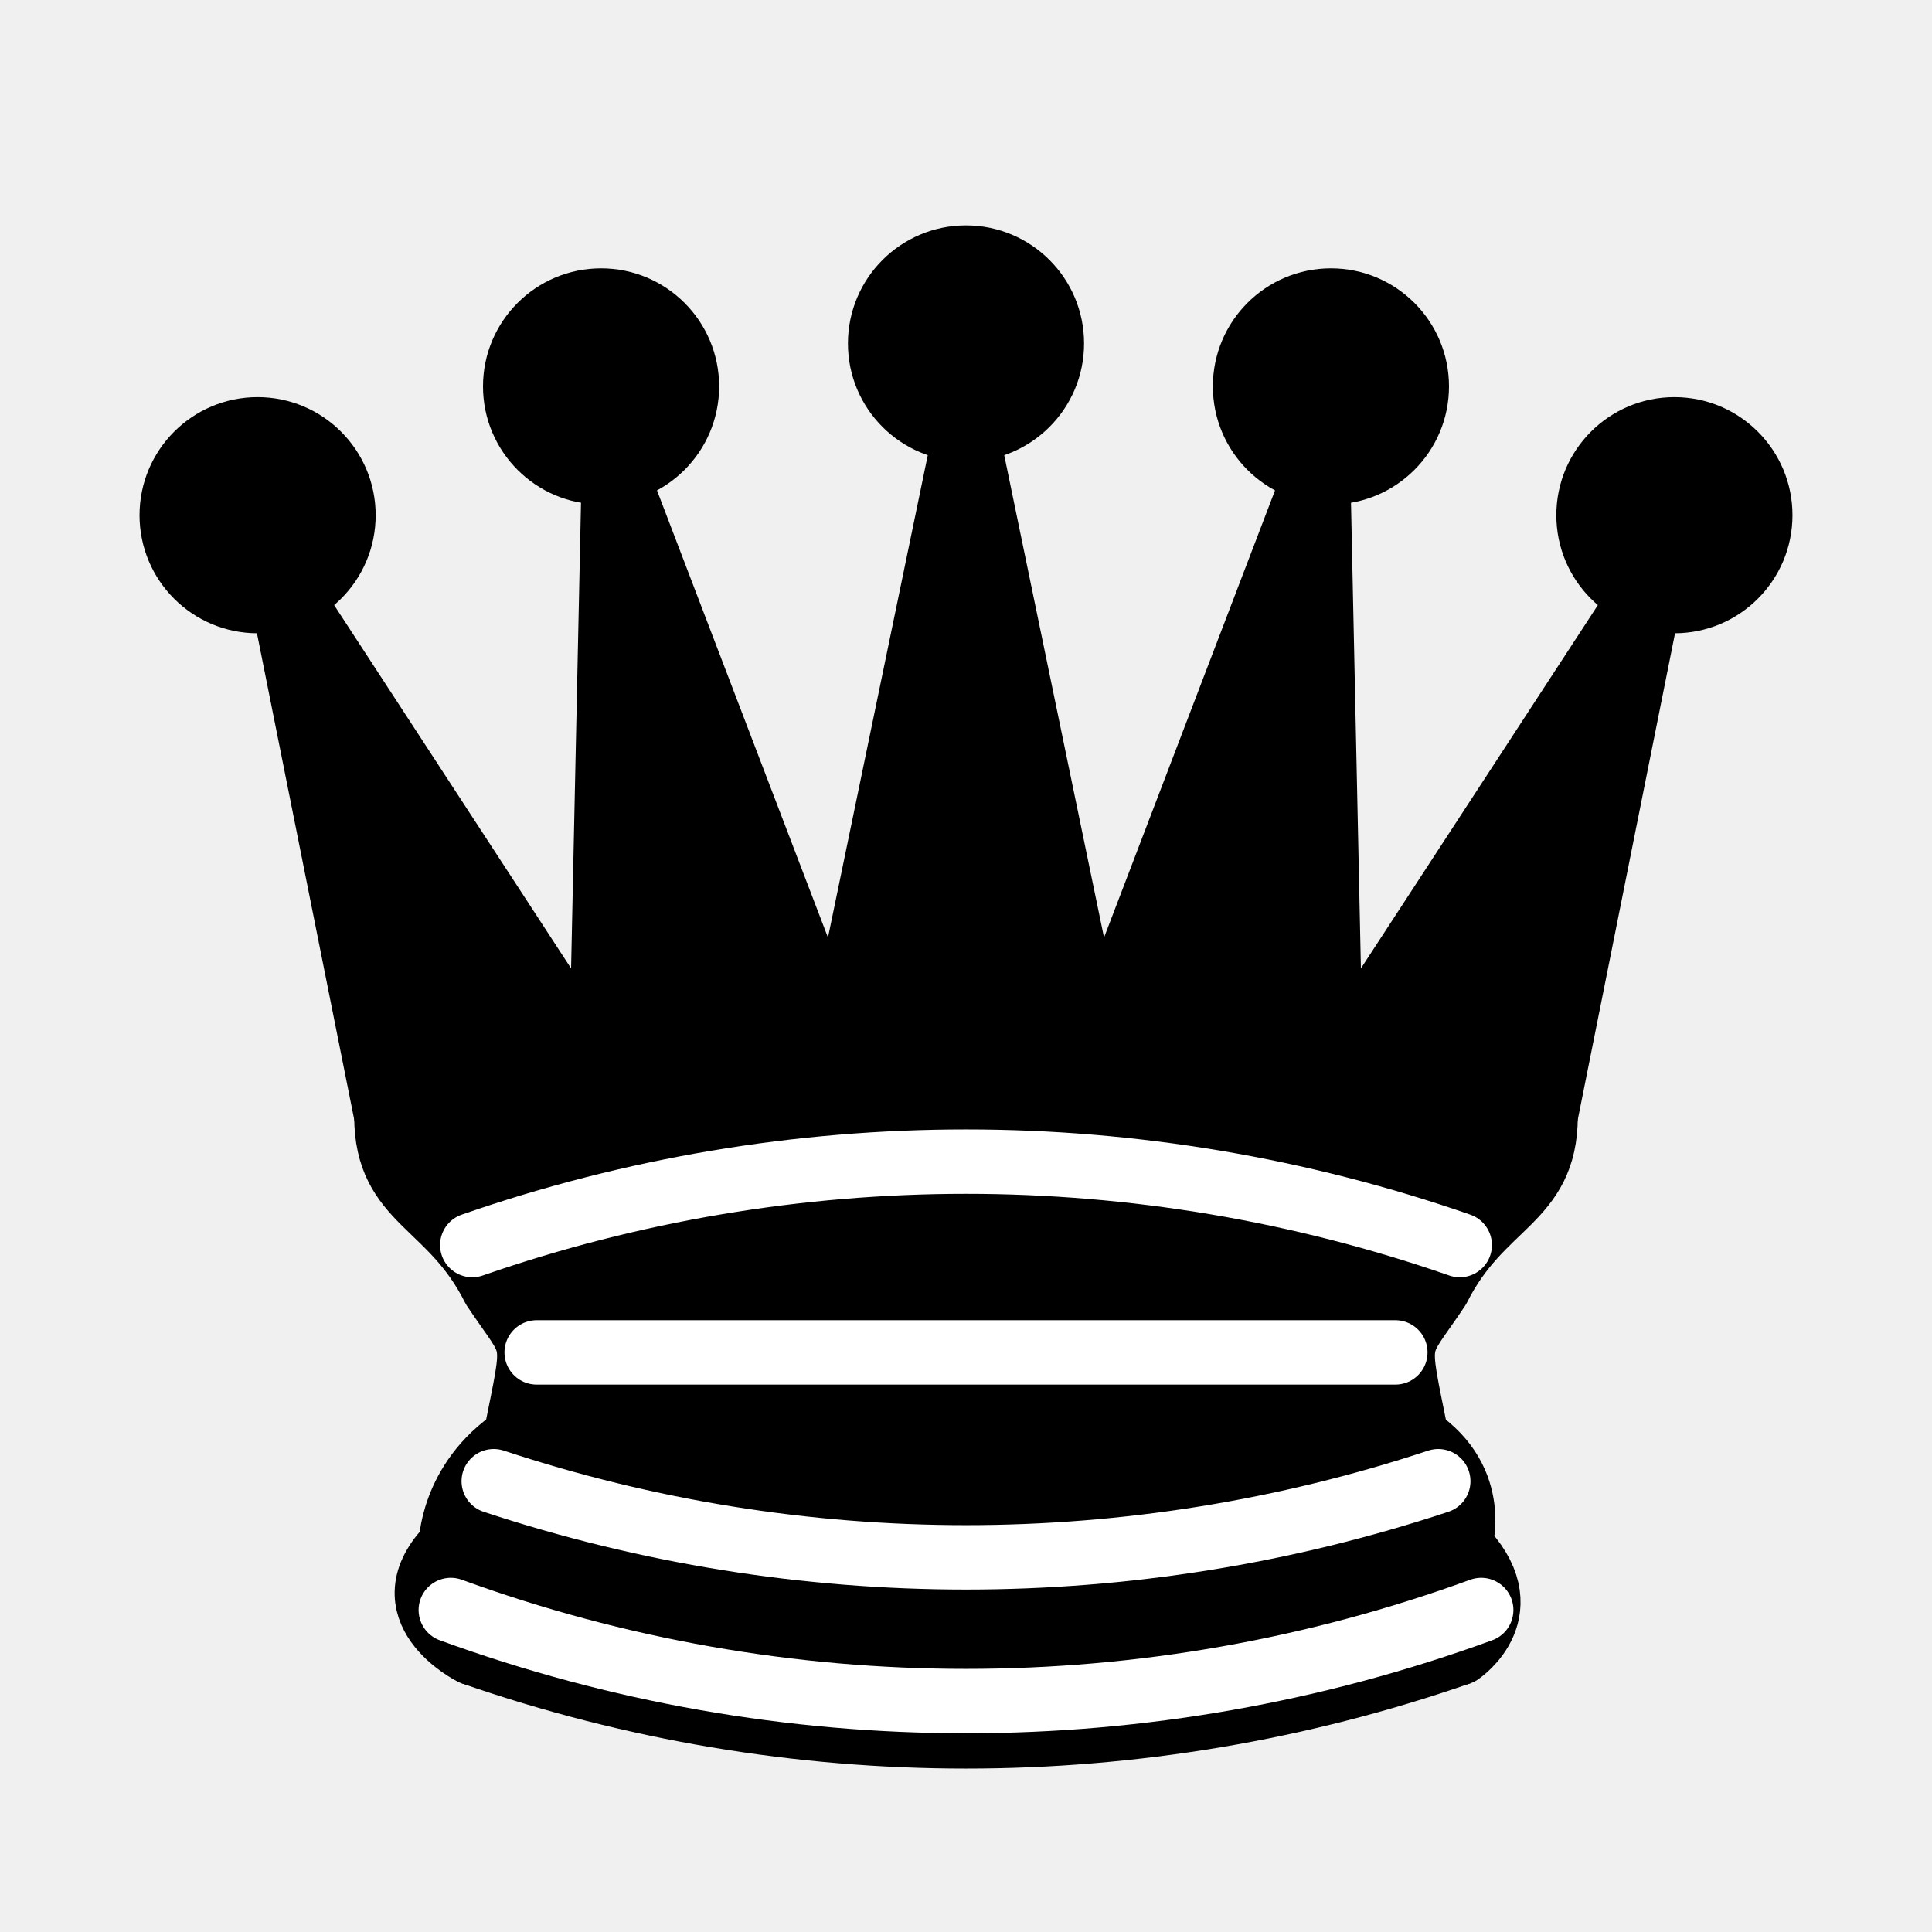
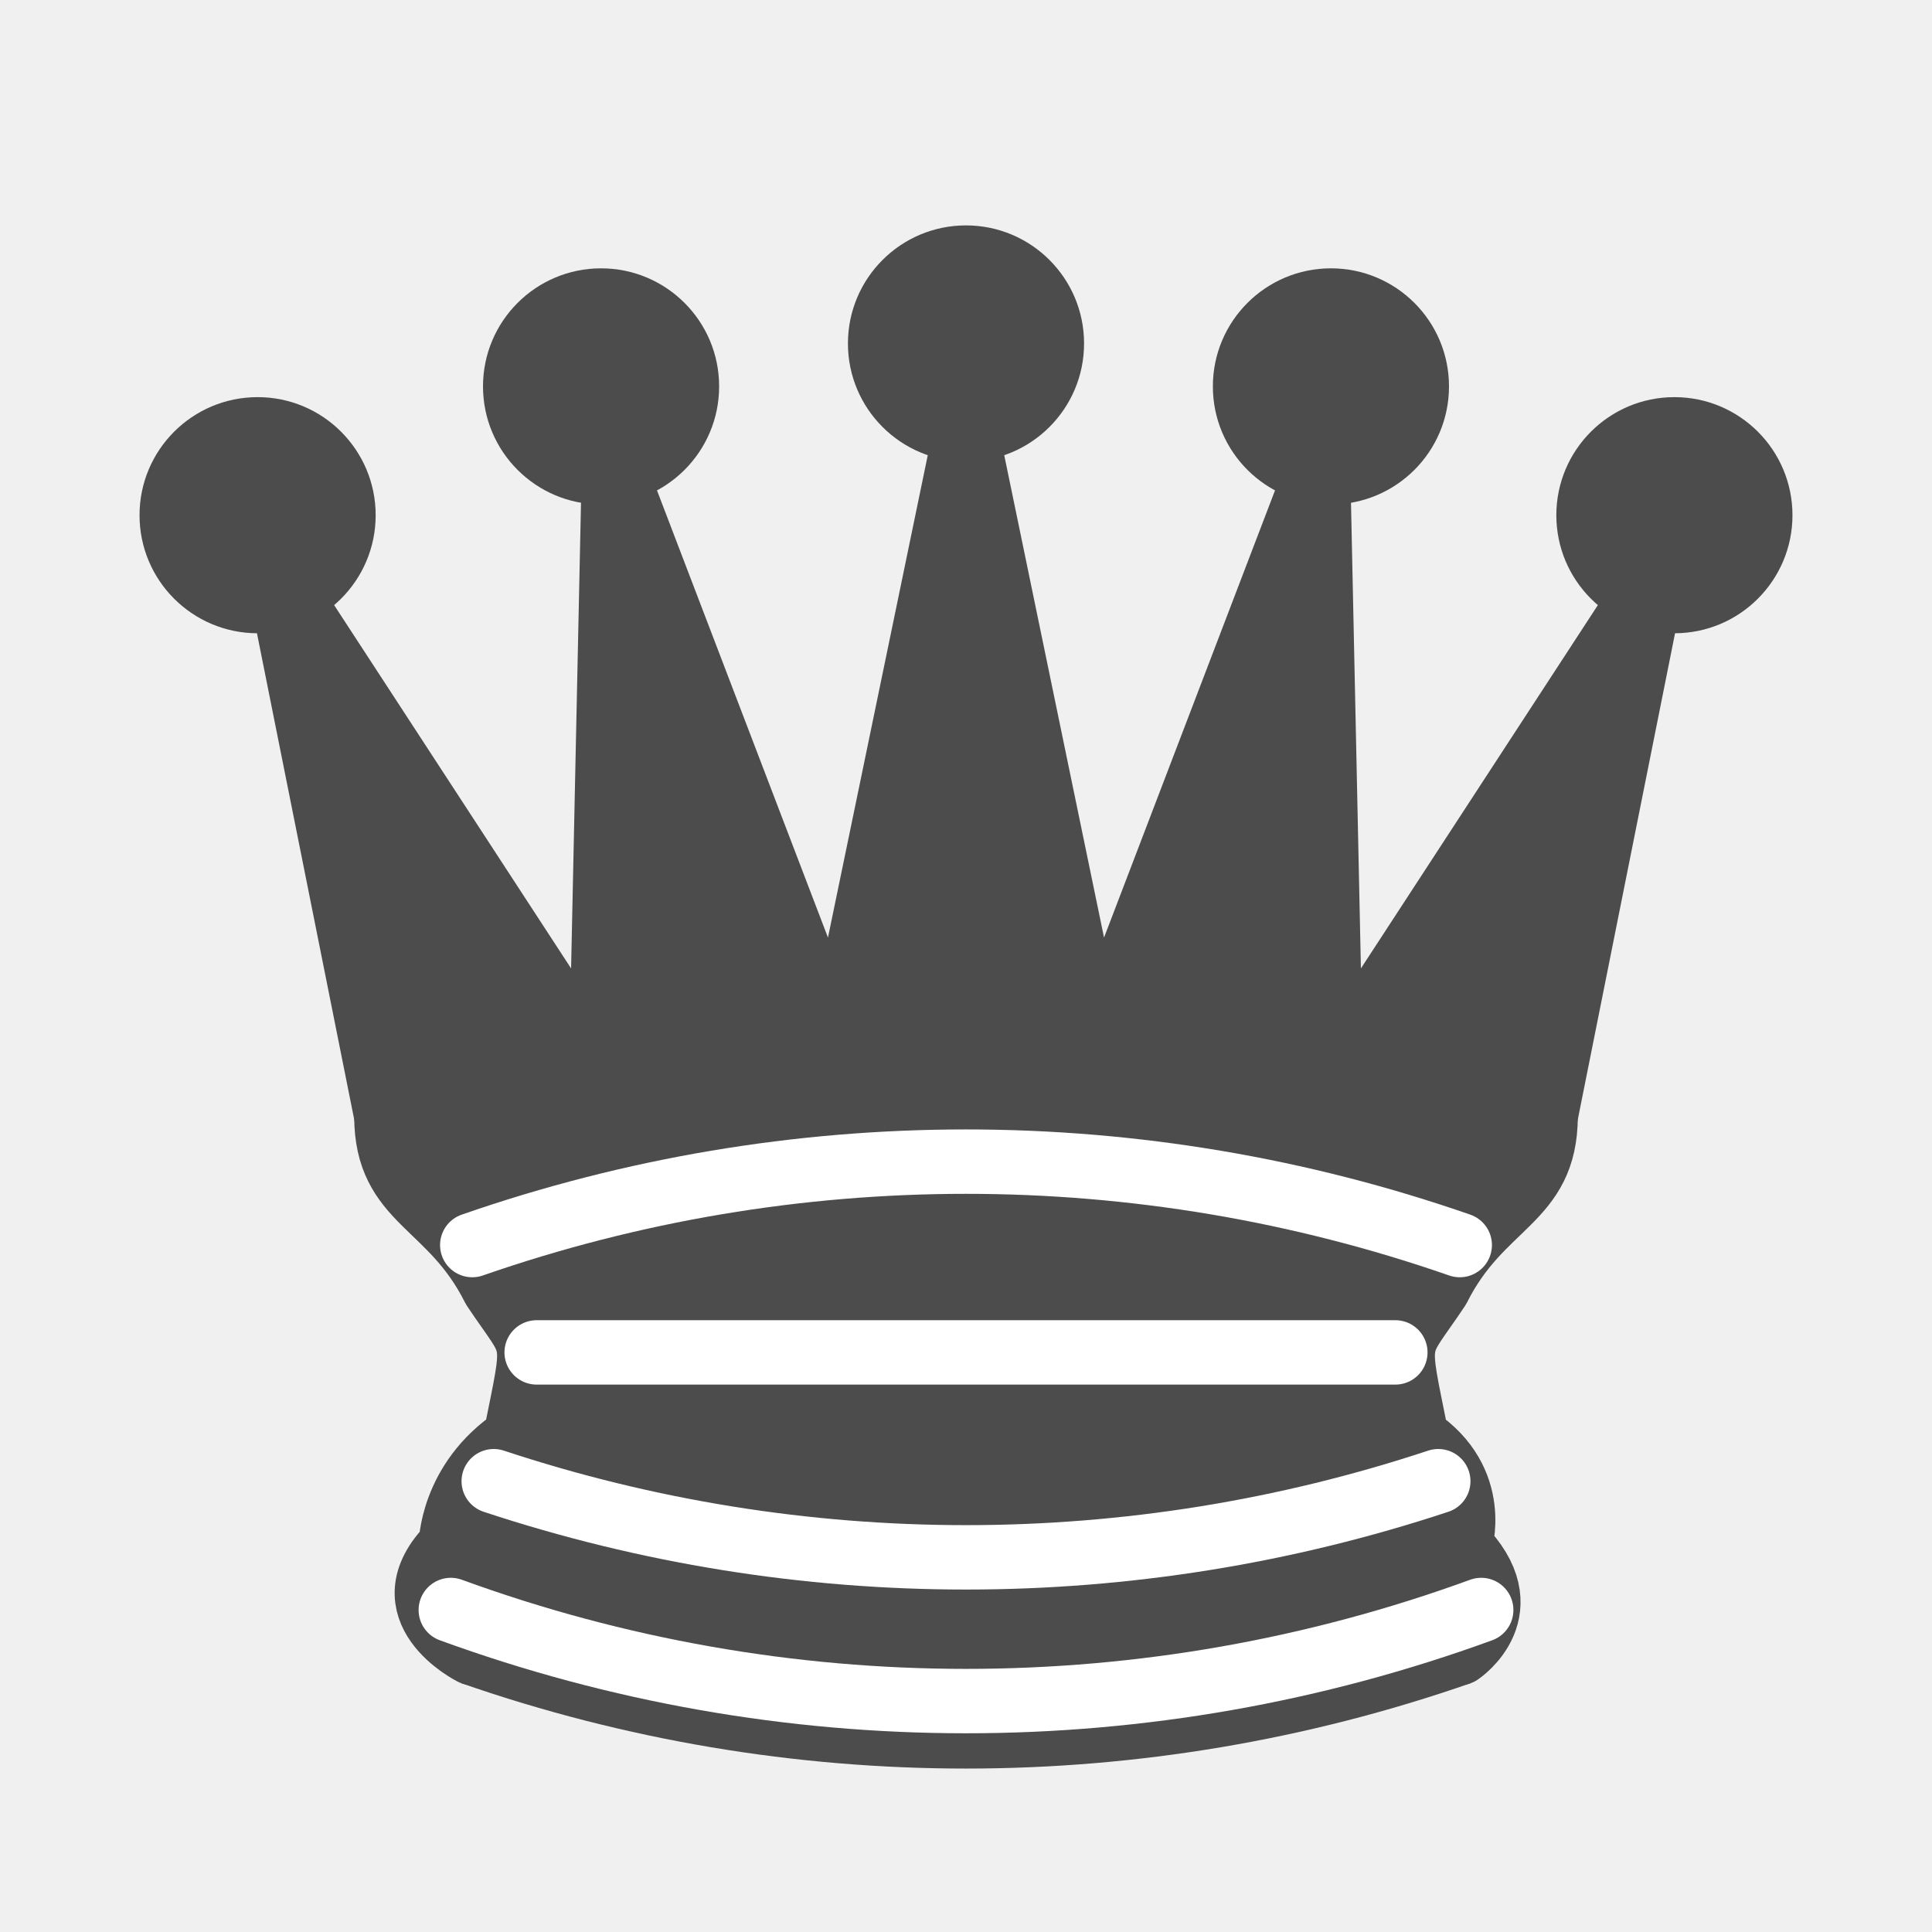
<svg xmlns="http://www.w3.org/2000/svg" version="1.1" width="45" height="45">
-   <g style="opacity:1; fill:000000; fill-opacity:1; fill-rule:evenodd; stroke:#000000; stroke-width:1.5; stroke-linecap:round;stroke-linejoin:round;stroke-miterlimit:4; stroke-dasharray:none; stroke-opacity:1;">
-     <g style="fill:#000000; stroke:none;">
+   <g style="opacity:1; fill:4c4c4c; fill-opacity:1; fill-rule:evenodd; stroke:#4c4c4c; stroke-width:1.5; stroke-linecap:round;stroke-linejoin:round;stroke-miterlimit:4; stroke-dasharray:none; stroke-opacity:1;">
+     <g style="fill:#4c4c4c; stroke:none;">
      <circle cx="6" cy="12" r="2.75" />
      <circle cx="14" cy="9" r="2.75" />
      <circle cx="22.5" cy="8" r="2.75" />
      <circle cx="31" cy="9" r="2.75" />
      <circle cx="39" cy="12" r="2.75" />
    </g>
-     <path d="M 9,26 C 17.5,24.5 30,24.5 36,26 L 38.5,13.5 L 31,25 L 30.7,10.9 L 25.5,24.5 L 22.5,10 L 19.5,24.5 L 14.3,10.9 L 14,25 L 6.5,13.5 L 9,26 z" style="stroke-linecap:butt; stroke:#000000;" />
-     <path d="M 9,26 C 9,28 10.5,28 11.5,30 C 12.5,31.5 12.5,31 12,33.5 C 10.5,34.5 10.5,36 10.5,36 C 9,37.5 11,38.5 11,38.5 C 17.5,39.5 27.5,39.5 34,38.5 C 34,38.5 35.5,37.5 34,36 C 34,36 34.5,34.5 33,33.5 C 32.5,31 32.5,31.5 33.5,30 C 34.5,28 36,28 36,26 C 27.5,24.5 17.5,24.5 9,26 z" style="stroke-linecap:butt;" />
-     <path d="M 11,38.5 A 35,35 1 0 0 34,38.5" style="fill:none; stroke:#000000; stroke-linecap:butt;" />
+     <path d="M 9,26 C 17.5,24.5 30,24.5 36,26 L 38.5,13.5 L 31,25 L 30.7,10.9 L 25.5,24.5 L 22.5,10 L 19.5,24.5 L 14.3,10.9 L 14,25 L 6.5,13.5 L 9,26 z" style="stroke-linecap:butt; stroke:#4c4c4c; fill:#4c4c4c;" />
+     <path d="M 9,26 C 9,28 10.5,28 11.5,30 C 12.5,31.5 12.5,31 12,33.5 C 10.5,34.5 10.5,36 10.5,36 C 9,37.5 11,38.5 11,38.5 C 17.5,39.5 27.5,39.5 34,38.5 C 34,38.5 35.5,37.5 34,36 C 34,36 34.5,34.5 33,33.5 C 32.5,31 32.5,31.5 33.5,30 C 34.5,28 36,28 36,26 C 27.5,24.5 17.5,24.5 9,26 z" style="stroke-linecap:butt; fill:#4c4c4c;" />
+     <path d="M 11,38.5 A 35,35 1 0 0 34,38.5" style="fill:none; stroke:#4c4c4c; stroke-linecap:butt;" />
    <path d="M 11,29 A 35,35 1 0 1 34,29" style="fill:none; stroke:#ffffff;" />
    <path d="M 12.5,31.5 L 32.5,31.5" style="fill:none; stroke:#ffffff;" />
    <path d="M 11.5,34.5 A 35,35 1 0 0 33.5,34.5" style="fill:none; stroke:#ffffff;" />
    <path d="M 10.5,37.5 A 35,35 1 0 0 34.5,37.5" style="fill:none; stroke:#ffffff;" />
  </g>
</svg>
